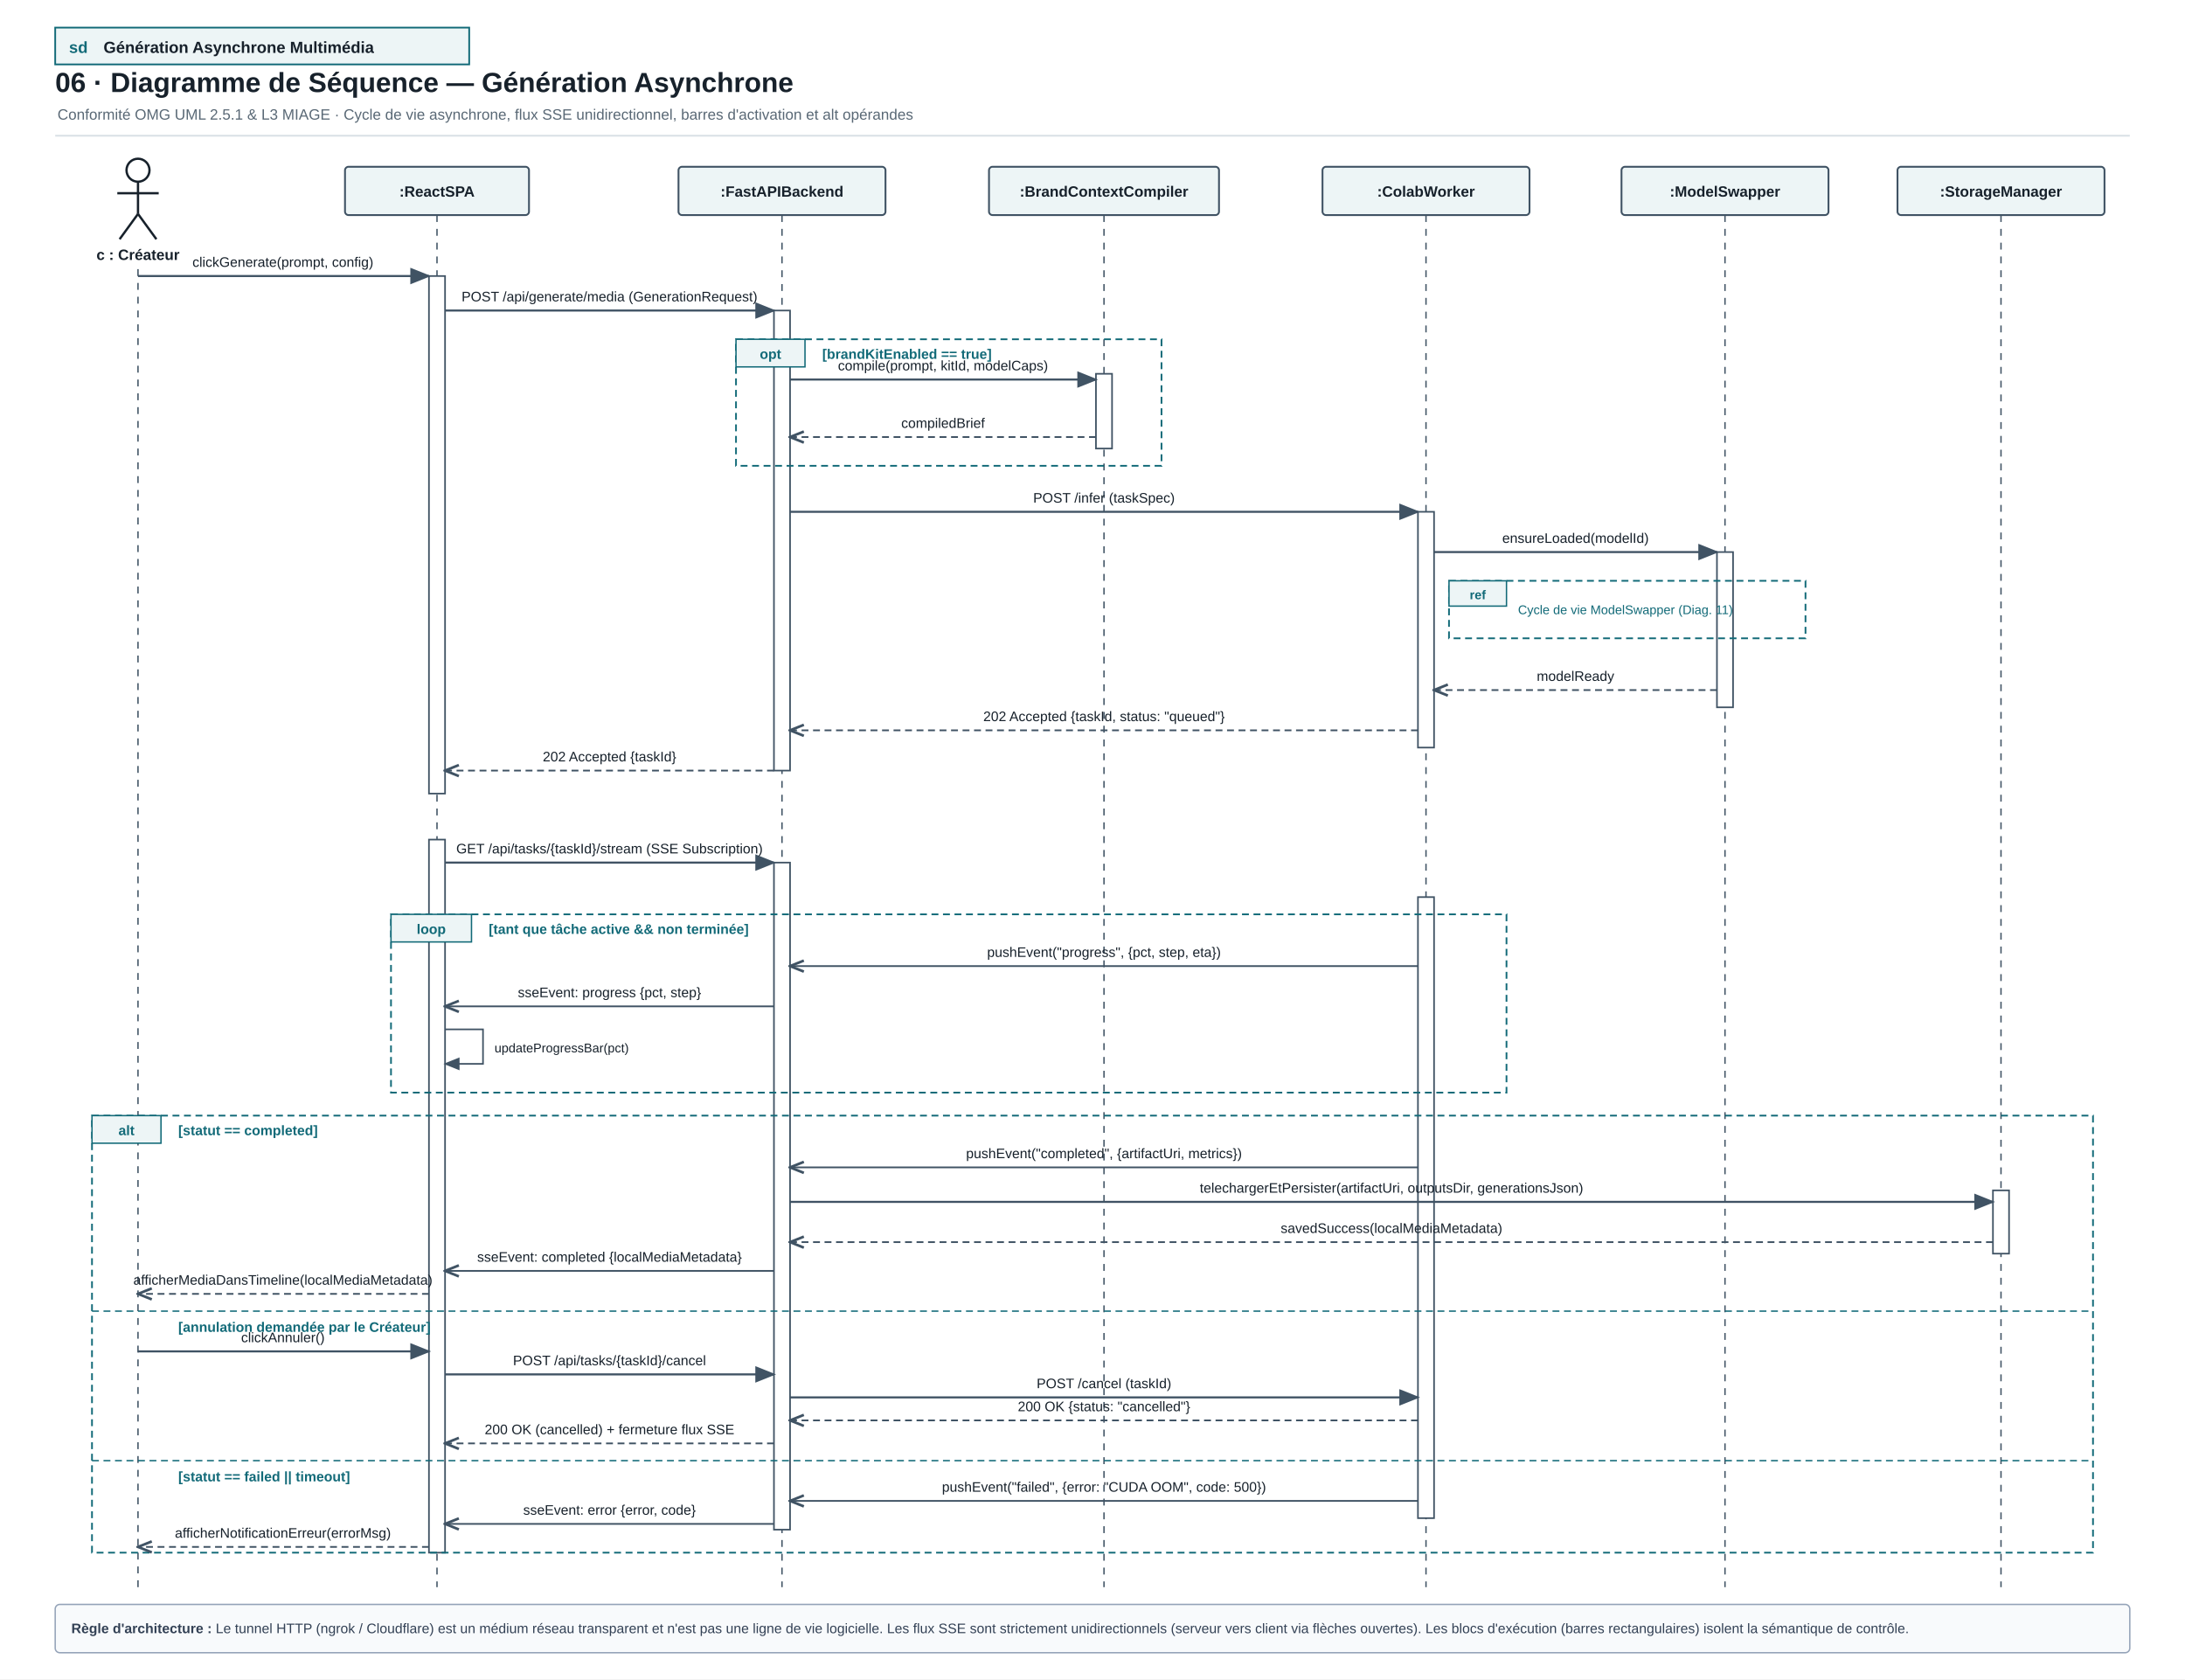
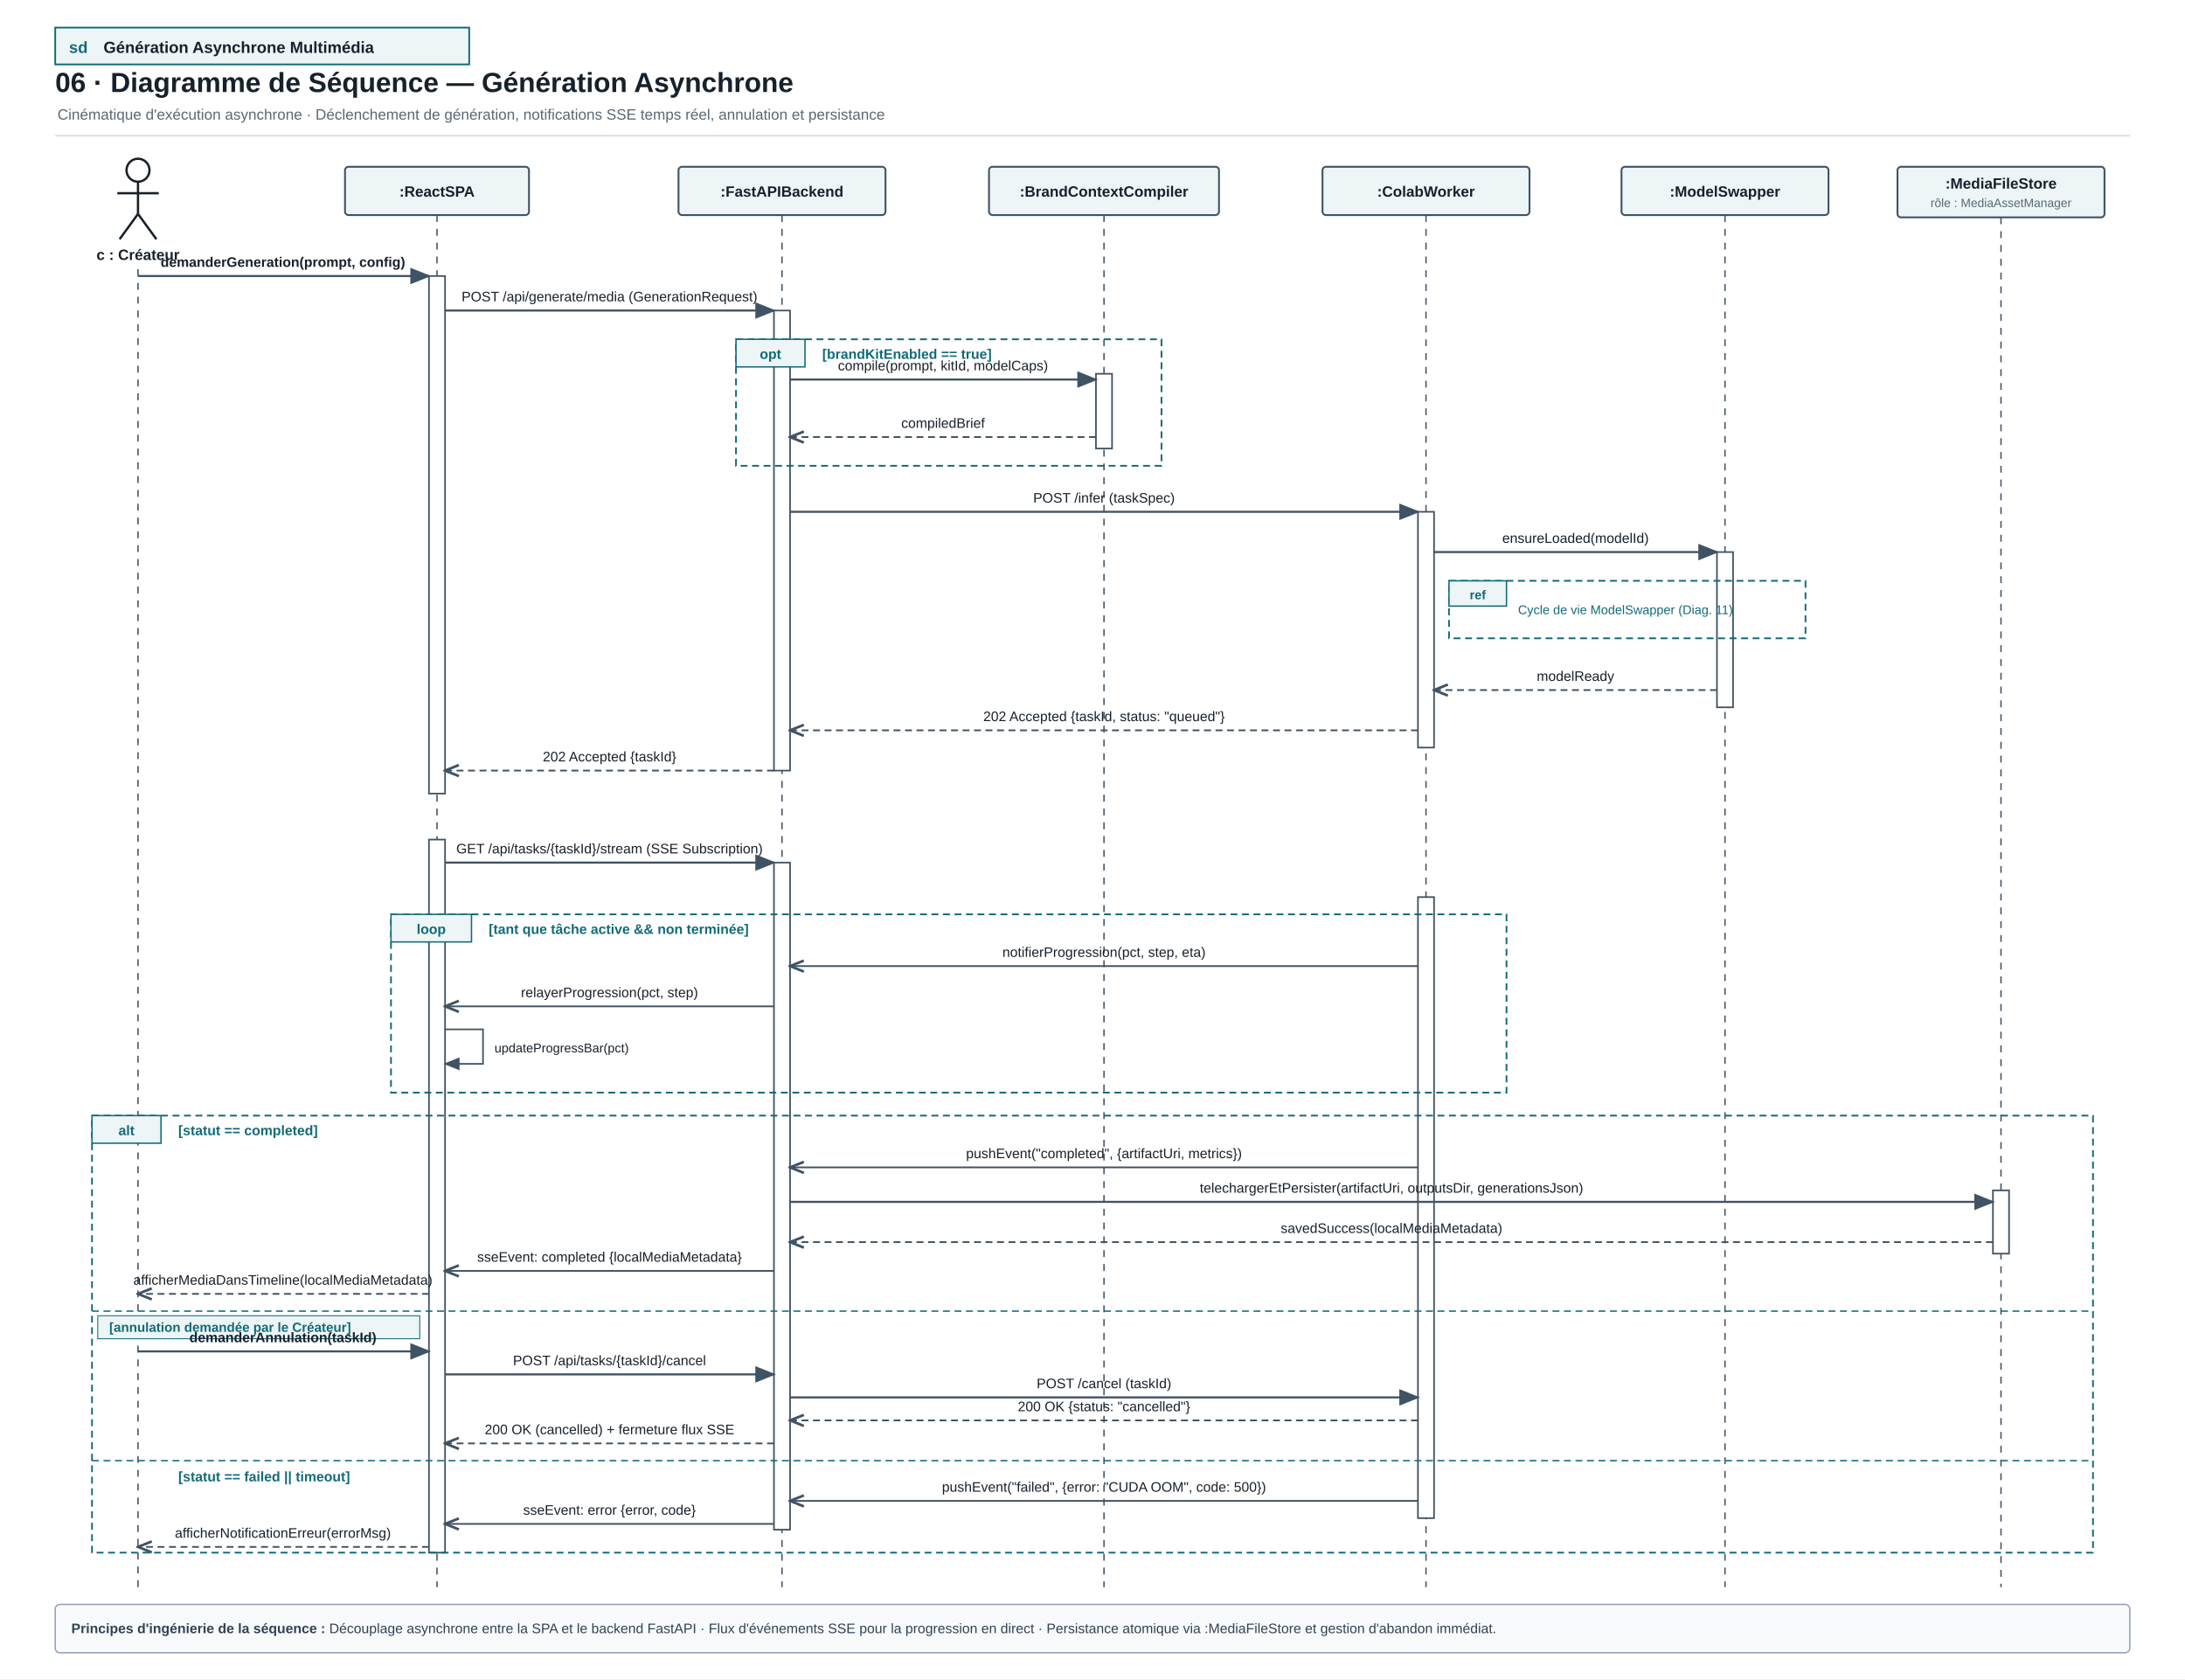
<svg xmlns="http://www.w3.org/2000/svg" width="1900" height="1460" viewBox="0 0 1900 1460">
  <defs>
    <marker id="arrow" markerWidth="10" markerHeight="8" refX="9" refY="4" orient="auto">
      <path d="M0 0 L10 4 L0 8 Z" fill="#405364" />
    </marker>
    <marker id="openArrow" markerWidth="10" markerHeight="8" refX="9" refY="4" orient="auto">
      <path d="M1 0.8 L9 4 L1 7.2" fill="none" stroke="#405364" stroke-width="1.5" />
    </marker>
  </defs>
  <rect x="0" y="0" width="100%" height="100%" fill="#FFFFFF" />
  <rect x="48" y="24" width="360" height="32" rx="0" fill="#EDF5F6" stroke="#126A78" stroke-width="1.5" />
  <text x="60" y="46" font-family="Arial, sans-serif" font-size="14" font-weight="700" fill="#126A78">sd</text>
  <text x="90" y="46" font-family="Arial, sans-serif" font-size="14" font-weight="600" fill="#17212B">Génération Asynchrone Multimédia</text>
  <text x="48" y="80" font-family="Arial, sans-serif" font-size="24" font-weight="700" fill="#17212B">06 · Diagramme de Séquence — Génération Asynchrone</text>
-   <text x="50" y="104" font-family="Arial, sans-serif" font-size="13" fill="#596875">Conformité OMG UML 2.5.1 &amp; L3 MIAGE · Cycle de vie asynchrone, flux SSE unidirectionnel, barres d'activation et alt opérandes</text>
+   <text x="50" y="104" font-family="Arial, sans-serif" font-size="13" fill="#596875">Cinématique d'exécution asynchrone · Déclenchement de génération, notifications SSE temps réel, annulation et persistance</text>
  <line x1="48" y1="118" x2="1852" y2="118" stroke="#D8E0E5" stroke-width="1.5" />
  <circle cx="120" cy="148" r="10" fill="#FFFFFF" stroke="#17212B" stroke-width="2" />
  <line x1="120" y1="158" x2="120" y2="186" stroke="#17212B" stroke-width="2" />
  <line x1="102" y1="168" x2="138" y2="168" stroke="#17212B" stroke-width="2" />
  <line x1="120" y1="186" x2="104" y2="208" stroke="#17212B" stroke-width="2" />
  <line x1="120" y1="186" x2="136" y2="208" stroke="#17212B" stroke-width="2" />
  <text x="120" y="226" text-anchor="middle" font-family="Arial, sans-serif" font-size="13" font-weight="600" fill="#17212B">c : Créateur</text>
  <line x1="120" y1="234" x2="120" y2="1380" stroke="#405364" stroke-width="1.2" stroke-dasharray="6 6" />
  <rect x="300" y="145" width="160" height="42" rx="3" fill="#EDF5F6" stroke="#405364" stroke-width="1.6" />
  <text x="380" y="171" text-anchor="middle" font-family="Arial, sans-serif" font-size="13" font-weight="600" fill="#17212B">:ReactSPA</text>
  <line x1="380" y1="187" x2="380" y2="1380" stroke="#405364" stroke-width="1.2" stroke-dasharray="6 6" />
  <rect x="590" y="145" width="180" height="42" rx="3" fill="#EDF5F6" stroke="#405364" stroke-width="1.6" />
  <text x="680" y="171" text-anchor="middle" font-family="Arial, sans-serif" font-size="13" font-weight="600" fill="#17212B">:FastAPIBackend</text>
  <line x1="680" y1="187" x2="680" y2="1380" stroke="#405364" stroke-width="1.2" stroke-dasharray="6 6" />
  <rect x="860" y="145" width="200" height="42" rx="3" fill="#EDF5F6" stroke="#405364" stroke-width="1.6" />
  <text x="960" y="171" text-anchor="middle" font-family="Arial, sans-serif" font-size="13" font-weight="600" fill="#17212B">:BrandContextCompiler</text>
  <line x1="960" y1="187" x2="960" y2="1380" stroke="#405364" stroke-width="1.2" stroke-dasharray="6 6" />
  <rect x="1150" y="145" width="180" height="42" rx="3" fill="#EDF5F6" stroke="#405364" stroke-width="1.6" />
  <text x="1240" y="171" text-anchor="middle" font-family="Arial, sans-serif" font-size="13" font-weight="600" fill="#17212B">:ColabWorker</text>
  <line x1="1240" y1="187" x2="1240" y2="1380" stroke="#405364" stroke-width="1.2" stroke-dasharray="6 6" />
  <rect x="1410" y="145" width="180" height="42" rx="3" fill="#EDF5F6" stroke="#405364" stroke-width="1.6" />
  <text x="1500" y="171" text-anchor="middle" font-family="Arial, sans-serif" font-size="13" font-weight="600" fill="#17212B">:ModelSwapper</text>
  <line x1="1500" y1="187" x2="1500" y2="1380" stroke="#405364" stroke-width="1.2" stroke-dasharray="6 6" />
-   <rect x="1650" y="145" width="180" height="42" rx="3" fill="#EDF5F6" stroke="#405364" stroke-width="1.6" />
-   <text x="1740" y="171" text-anchor="middle" font-family="Arial, sans-serif" font-size="13" font-weight="600" fill="#17212B">:StorageManager</text>
-   <line x1="1740" y1="187" x2="1740" y2="1380" stroke="#405364" stroke-width="1.2" stroke-dasharray="6 6" />
+   <rect x="1650" y="145" width="180" height="44" rx="3" fill="#EDF5F6" stroke="#405364" stroke-width="1.6" />
+   <text x="1740" y="164" text-anchor="middle" font-family="Arial, sans-serif" font-size="13" font-weight="600" fill="#17212B">:MediaFileStore</text>
+   <text x="1740" y="180" text-anchor="middle" font-family="Arial, sans-serif" font-size="10.5" fill="#596875">rôle : MediaAssetManager</text>
+   <line x1="1740" y1="189" x2="1740" y2="1380" stroke="#405364" stroke-width="1.2" stroke-dasharray="6 6" />
  <rect x="373" y="240" width="14" height="450" fill="#FFFFFF" stroke="#405364" stroke-width="1.4" />
  <rect x="373" y="730" width="14" height="620" fill="#FFFFFF" stroke="#405364" stroke-width="1.4" />
  <rect x="673" y="270" width="14" height="400" fill="#FFFFFF" stroke="#405364" stroke-width="1.4" />
  <rect x="673" y="750" width="14" height="580" fill="#FFFFFF" stroke="#405364" stroke-width="1.4" />
  <rect x="953" y="325" width="14" height="65" fill="#FFFFFF" stroke="#405364" stroke-width="1.4" />
  <rect x="1233" y="445" width="14" height="205" fill="#FFFFFF" stroke="#405364" stroke-width="1.4" />
  <rect x="1233" y="780" width="14" height="540" fill="#FFFFFF" stroke="#405364" stroke-width="1.4" />
  <rect x="1493" y="480" width="14" height="135" fill="#FFFFFF" stroke="#405364" stroke-width="1.4" />
  <rect x="1733" y="1035" width="14" height="55" fill="#FFFFFF" stroke="#405364" stroke-width="1.4" />
  <path d="M120 240 L373 240" fill="none" stroke="#405364" stroke-width="1.8" marker-end="url(#arrow)" />
-   <text x="246" y="232" text-anchor="middle" font-family="Arial, sans-serif" font-size="12" font-weight="500" fill="#17212B">clickGenerate(prompt, config)</text>
+   <text x="246" y="232" text-anchor="middle" font-family="Arial, sans-serif" font-size="12" font-weight="600" fill="#17212B">demanderGeneration(prompt, config)</text>
  <path d="M387 270 L673 270" fill="none" stroke="#405364" stroke-width="1.8" marker-end="url(#arrow)" />
  <text x="530" y="262" text-anchor="middle" font-family="Arial, sans-serif" font-size="12" font-weight="500" fill="#17212B">POST /api/generate/media (GenerationRequest)</text>
  <rect x="640" y="295" width="370" height="110" rx="0" fill="none" stroke="#126A78" stroke-width="1.5" stroke-dasharray="6 4" />
  <rect x="640" y="295" width="60" height="24" rx="0" fill="#EDF5F6" stroke="#126A78" stroke-width="1.2" />
  <text x="670" y="312" text-anchor="middle" font-family="Arial, sans-serif" font-size="12" font-weight="700" fill="#126A78">opt</text>
  <text x="715" y="312" text-anchor="start" font-family="Arial, sans-serif" font-size="12" font-weight="600" fill="#126A78">[brandKitEnabled == true]</text>
  <path d="M687 330 L953 330" fill="none" stroke="#405364" stroke-width="1.8" marker-end="url(#arrow)" />
  <text x="820" y="322" text-anchor="middle" font-family="Arial, sans-serif" font-size="12" font-weight="400" fill="#17212B">compile(prompt, kitId, modelCaps)</text>
  <path d="M953 380 L687 380" fill="none" stroke="#405364" stroke-width="1.5" stroke-dasharray="6 4" marker-end="url(#openArrow)" />
  <text x="820" y="372" text-anchor="middle" font-family="Arial, sans-serif" font-size="12" font-weight="400" fill="#17212B">compiledBrief</text>
  <path d="M687 445 L1233 445" fill="none" stroke="#405364" stroke-width="1.8" marker-end="url(#arrow)" />
  <text x="960" y="437" text-anchor="middle" font-family="Arial, sans-serif" font-size="12" font-weight="500" fill="#17212B">POST /infer (taskSpec)</text>
  <path d="M1247 480 L1493 480" fill="none" stroke="#405364" stroke-width="1.8" marker-end="url(#arrow)" />
  <text x="1370" y="472" text-anchor="middle" font-family="Arial, sans-serif" font-size="12" font-weight="400" fill="#17212B">ensureLoaded(modelId)</text>
  <rect x="1260" y="505" width="310" height="50" rx="0" fill="none" stroke="#126A78" stroke-width="1.5" stroke-dasharray="6 4" />
  <rect x="1260" y="505" width="50" height="22" rx="0" fill="#EDF5F6" stroke="#126A78" stroke-width="1.2" />
  <text x="1285" y="521" text-anchor="middle" font-family="Arial, sans-serif" font-size="11" font-weight="700" fill="#126A78">ref</text>
  <text x="1320" y="534" text-anchor="start" font-family="Arial, sans-serif" font-size="11" font-weight="500" fill="#126A78">Cycle de vie ModelSwapper (Diag. 11)</text>
  <path d="M1493 600 L1247 600" fill="none" stroke="#405364" stroke-width="1.5" stroke-dasharray="6 4" marker-end="url(#openArrow)" />
  <text x="1370" y="592" text-anchor="middle" font-family="Arial, sans-serif" font-size="12" font-weight="400" fill="#17212B">modelReady</text>
  <path d="M1233 635 L687 635" fill="none" stroke="#405364" stroke-width="1.5" stroke-dasharray="6 4" marker-end="url(#openArrow)" />
  <text x="960" y="627" text-anchor="middle" font-family="Arial, sans-serif" font-size="12" font-weight="500" fill="#17212B">202 Accepted {taskId, status: "queued"}</text>
  <path d="M673 670 L387 670" fill="none" stroke="#405364" stroke-width="1.5" stroke-dasharray="6 4" marker-end="url(#openArrow)" />
  <text x="530" y="662" text-anchor="middle" font-family="Arial, sans-serif" font-size="12" font-weight="500" fill="#17212B">202 Accepted {taskId}</text>
  <path d="M387 750 L673 750" fill="none" stroke="#405364" stroke-width="1.8" marker-end="url(#arrow)" />
  <text x="530" y="742" text-anchor="middle" font-family="Arial, sans-serif" font-size="12" font-weight="500" fill="#17212B">GET /api/tasks/{taskId}/stream (SSE Subscription)</text>
  <rect x="340" y="795" width="970" height="155" rx="0" fill="none" stroke="#126A78" stroke-width="1.5" stroke-dasharray="6 4" />
  <rect x="340" y="795" width="70" height="24" rx="0" fill="#EDF5F6" stroke="#126A78" stroke-width="1.2" />
  <text x="375" y="812" text-anchor="middle" font-family="Arial, sans-serif" font-size="12" font-weight="700" fill="#126A78">loop</text>
  <text x="425" y="812" text-anchor="start" font-family="Arial, sans-serif" font-size="12" font-weight="600" fill="#126A78">[tant que tâche active &amp;&amp; non terminée]</text>
  <path d="M1233 840 L687 840" fill="none" stroke="#405364" stroke-width="1.5" marker-end="url(#openArrow)" />
-   <text x="960" y="832" text-anchor="middle" font-family="Arial, sans-serif" font-size="12" font-weight="400" fill="#17212B">pushEvent("progress", {pct, step, eta})</text>
+   <text x="960" y="832" text-anchor="middle" font-family="Arial, sans-serif" font-size="12" font-weight="500" fill="#17212B">notifierProgression(pct, step, eta)</text>
  <path d="M673 875 L387 875" fill="none" stroke="#405364" stroke-width="1.5" marker-end="url(#openArrow)" />
-   <text x="530" y="867" text-anchor="middle" font-family="Arial, sans-serif" font-size="12" font-weight="400" fill="#17212B">sseEvent: progress {pct, step}</text>
+   <text x="530" y="867" text-anchor="middle" font-family="Arial, sans-serif" font-size="12" font-weight="500" fill="#17212B">relayerProgression(pct, step)</text>
  <path d="M387 895 L420 895 L420 925 L387 925" fill="none" stroke="#405364" stroke-width="1.4" marker-end="url(#arrow)" />
  <text x="430" y="915" text-anchor="start" font-family="Arial, sans-serif" font-size="11" font-weight="400" fill="#17212B">updateProgressBar(pct)</text>
  <rect x="80" y="970" width="1740" height="380" rx="0" fill="none" stroke="#126A78" stroke-width="1.5" stroke-dasharray="6 4" />
  <rect x="80" y="970" width="60" height="24" rx="0" fill="#EDF5F6" stroke="#126A78" stroke-width="1.2" />
  <text x="110" y="987" text-anchor="middle" font-family="Arial, sans-serif" font-size="12" font-weight="700" fill="#126A78">alt</text>
  <text x="155" y="987" text-anchor="start" font-family="Arial, sans-serif" font-size="12" font-weight="700" fill="#126A78">[statut == completed]</text>
  <path d="M1233 1015 L687 1015" fill="none" stroke="#405364" stroke-width="1.5" marker-end="url(#openArrow)" />
  <text x="960" y="1007" text-anchor="middle" font-family="Arial, sans-serif" font-size="12" font-weight="400" fill="#17212B">pushEvent("completed", {artifactUri, metrics})</text>
  <path d="M687 1045 L1733 1045" fill="none" stroke="#405364" stroke-width="1.8" marker-end="url(#arrow)" />
  <text x="1210" y="1037" text-anchor="middle" font-family="Arial, sans-serif" font-size="12" font-weight="500" fill="#17212B">telechargerEtPersister(artifactUri, outputsDir, generationsJson)</text>
  <path d="M1733 1080 L687 1080" fill="none" stroke="#405364" stroke-width="1.5" stroke-dasharray="6 4" marker-end="url(#openArrow)" />
  <text x="1210" y="1072" text-anchor="middle" font-family="Arial, sans-serif" font-size="12" font-weight="400" fill="#17212B">savedSuccess(localMediaMetadata)</text>
  <path d="M673 1105 L387 1105" fill="none" stroke="#405364" stroke-width="1.5" marker-end="url(#openArrow)" />
  <text x="530" y="1097" text-anchor="middle" font-family="Arial, sans-serif" font-size="12" font-weight="500" fill="#17212B">sseEvent: completed {localMediaMetadata}</text>
  <path d="M373 1125 L120 1125" fill="none" stroke="#405364" stroke-width="1.5" stroke-dasharray="6 4" marker-end="url(#openArrow)" />
  <text x="246" y="1117" text-anchor="middle" font-family="Arial, sans-serif" font-size="12" font-weight="400" fill="#17212B">afficherMediaDansTimeline(localMediaMetadata)</text>
  <line x1="80" y1="1140" x2="1820" y2="1140" stroke="#126A78" stroke-width="1.2" stroke-dasharray="6 4" />
-   <text x="155" y="1158" text-anchor="start" font-family="Arial, sans-serif" font-size="12" font-weight="700" fill="#126A78">[annulation demandée par le Créateur]</text>
+   <rect x="85" y="1144" width="280" height="20" fill="#EDF5F6" stroke="#126A78" stroke-width="0.8" />
+   <text x="95" y="1158" text-anchor="start" font-family="Arial, sans-serif" font-size="11.5" font-weight="700" fill="#126A78">[annulation demandée par le Créateur]</text>
  <path d="M120 1175 L373 1175" fill="none" stroke="#405364" stroke-width="1.8" marker-end="url(#arrow)" />
-   <text x="246" y="1167" text-anchor="middle" font-family="Arial, sans-serif" font-size="12" font-weight="400" fill="#17212B">clickAnnuler()</text>
+   <text x="246" y="1167" text-anchor="middle" font-family="Arial, sans-serif" font-size="12" font-weight="600" fill="#17212B">demanderAnnulation(taskId)</text>
  <path d="M387 1195 L673 1195" fill="none" stroke="#405364" stroke-width="1.8" marker-end="url(#arrow)" />
  <text x="530" y="1187" text-anchor="middle" font-family="Arial, sans-serif" font-size="12" font-weight="400" fill="#17212B">POST /api/tasks/{taskId}/cancel</text>
  <path d="M687 1215 L1233 1215" fill="none" stroke="#405364" stroke-width="1.8" marker-end="url(#arrow)" />
  <text x="960" y="1207" text-anchor="middle" font-family="Arial, sans-serif" font-size="12" font-weight="400" fill="#17212B">POST /cancel (taskId)</text>
  <path d="M1233 1235 L687 1235" fill="none" stroke="#405364" stroke-width="1.5" stroke-dasharray="6 4" marker-end="url(#openArrow)" />
  <text x="960" y="1227" text-anchor="middle" font-family="Arial, sans-serif" font-size="12" font-weight="400" fill="#17212B">200 OK {status: "cancelled"}</text>
  <path d="M673 1255 L387 1255" fill="none" stroke="#405364" stroke-width="1.5" stroke-dasharray="6 4" marker-end="url(#openArrow)" />
  <text x="530" y="1247" text-anchor="middle" font-family="Arial, sans-serif" font-size="12" font-weight="400" fill="#17212B">200 OK (cancelled) + fermeture flux SSE</text>
  <line x1="80" y1="1270" x2="1820" y2="1270" stroke="#126A78" stroke-width="1.2" stroke-dasharray="6 4" />
  <text x="155" y="1288" text-anchor="start" font-family="Arial, sans-serif" font-size="12" font-weight="700" fill="#126A78">[statut == failed || timeout]</text>
  <path d="M1233 1305 L687 1305" fill="none" stroke="#405364" stroke-width="1.5" marker-end="url(#openArrow)" />
  <text x="960" y="1297" text-anchor="middle" font-family="Arial, sans-serif" font-size="12" font-weight="400" fill="#17212B">pushEvent("failed", {error: "CUDA OOM", code: 500})</text>
  <path d="M673 1325 L387 1325" fill="none" stroke="#405364" stroke-width="1.5" marker-end="url(#openArrow)" />
  <text x="530" y="1317" text-anchor="middle" font-family="Arial, sans-serif" font-size="12" font-weight="400" fill="#17212B">sseEvent: error {error, code}</text>
  <path d="M373 1345 L120 1345" fill="none" stroke="#405364" stroke-width="1.5" stroke-dasharray="6 4" marker-end="url(#openArrow)" />
  <text x="246" y="1337" text-anchor="middle" font-family="Arial, sans-serif" font-size="12" font-weight="400" fill="#17212B">afficherNotificationErreur(errorMsg)</text>
  <rect x="48" y="1395" width="1804" height="42" rx="4" fill="#F8FAFC" stroke="#94A3B8" stroke-width="1.2" />
  <text x="62" y="1420" font-family="Arial, sans-serif" font-size="12" fill="#334155">
-     <tspan font-weight="700">Règle d'architecture : </tspan>
-   Le tunnel HTTP (ngrok / Cloudflare) est un médium réseau transparent et n'est pas une ligne de vie logicielle. Les flux SSE sont strictement unidirectionnels (serveur vers client via flèches ouvertes). Les blocs d'exécution (barres rectangulaires) isolent la sémantique de contrôle.
+     <tspan font-weight="700">Principes d'ingénierie de la séquence : </tspan>
+   Découplage asynchrone entre la SPA et le backend FastAPI · Flux d'événements SSE pour la progression en direct · Persistance atomique via :MediaFileStore et gestion d'abandon immédiat.
</text>
</svg>
